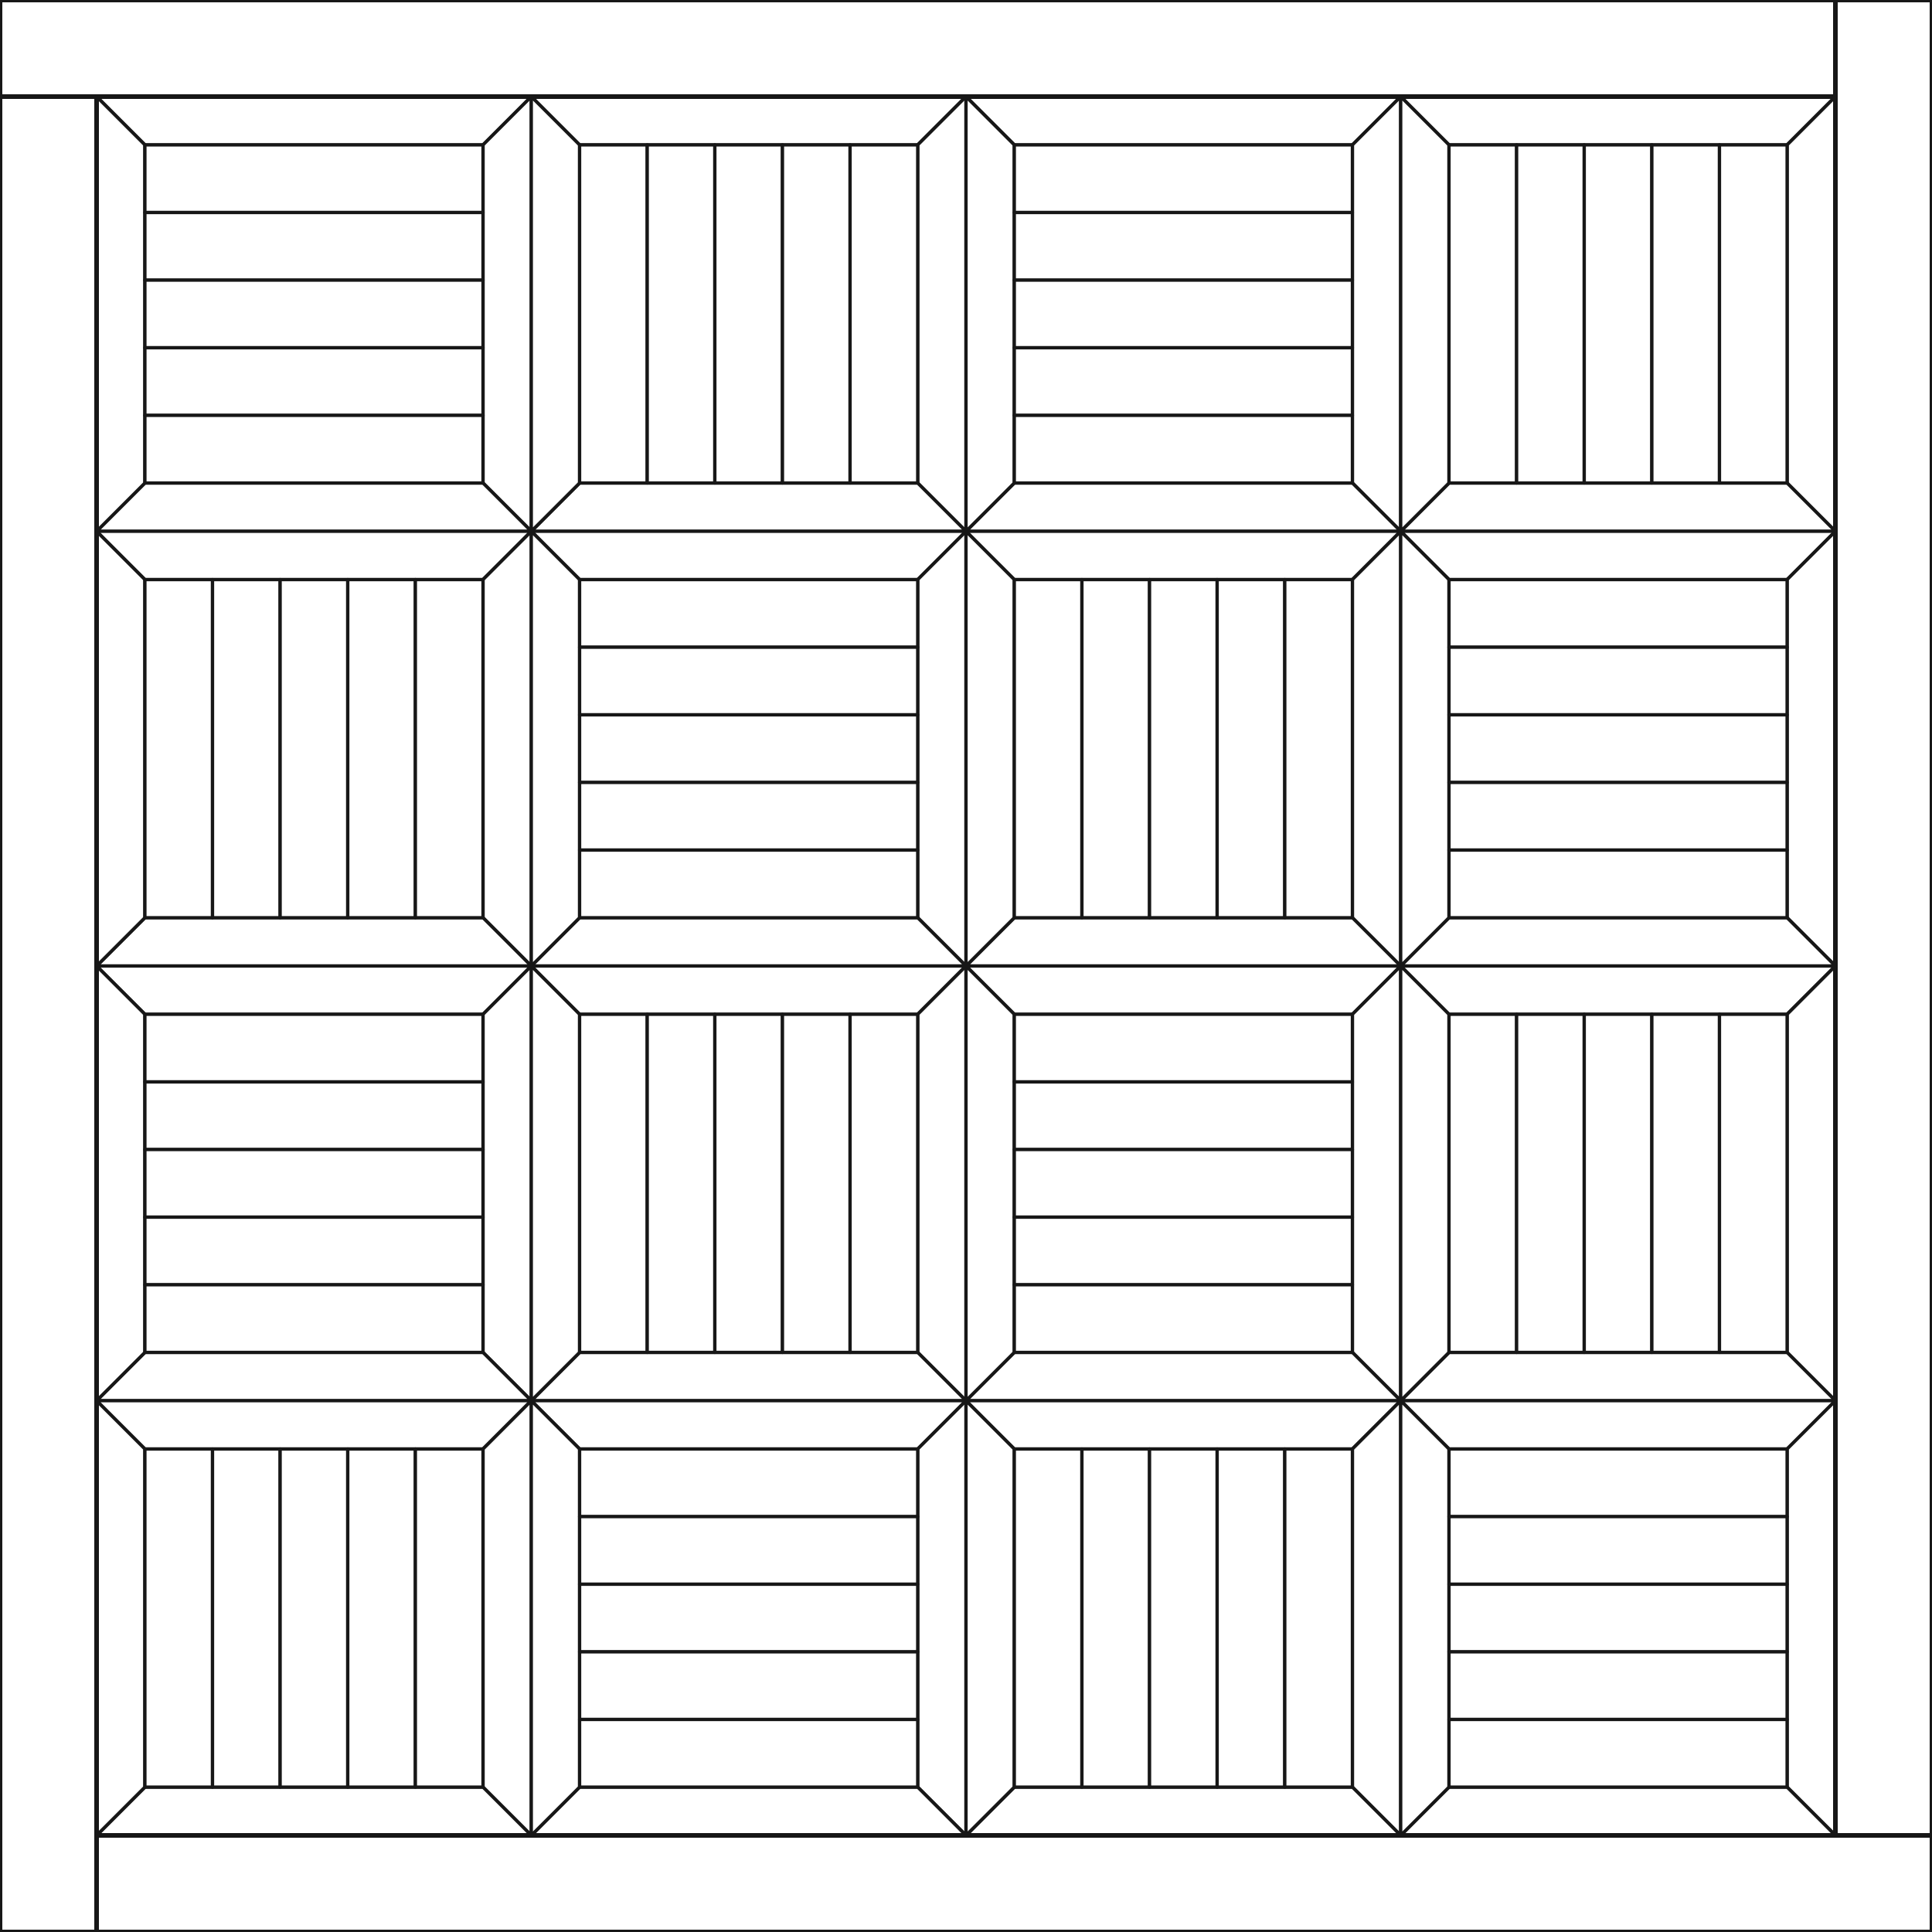
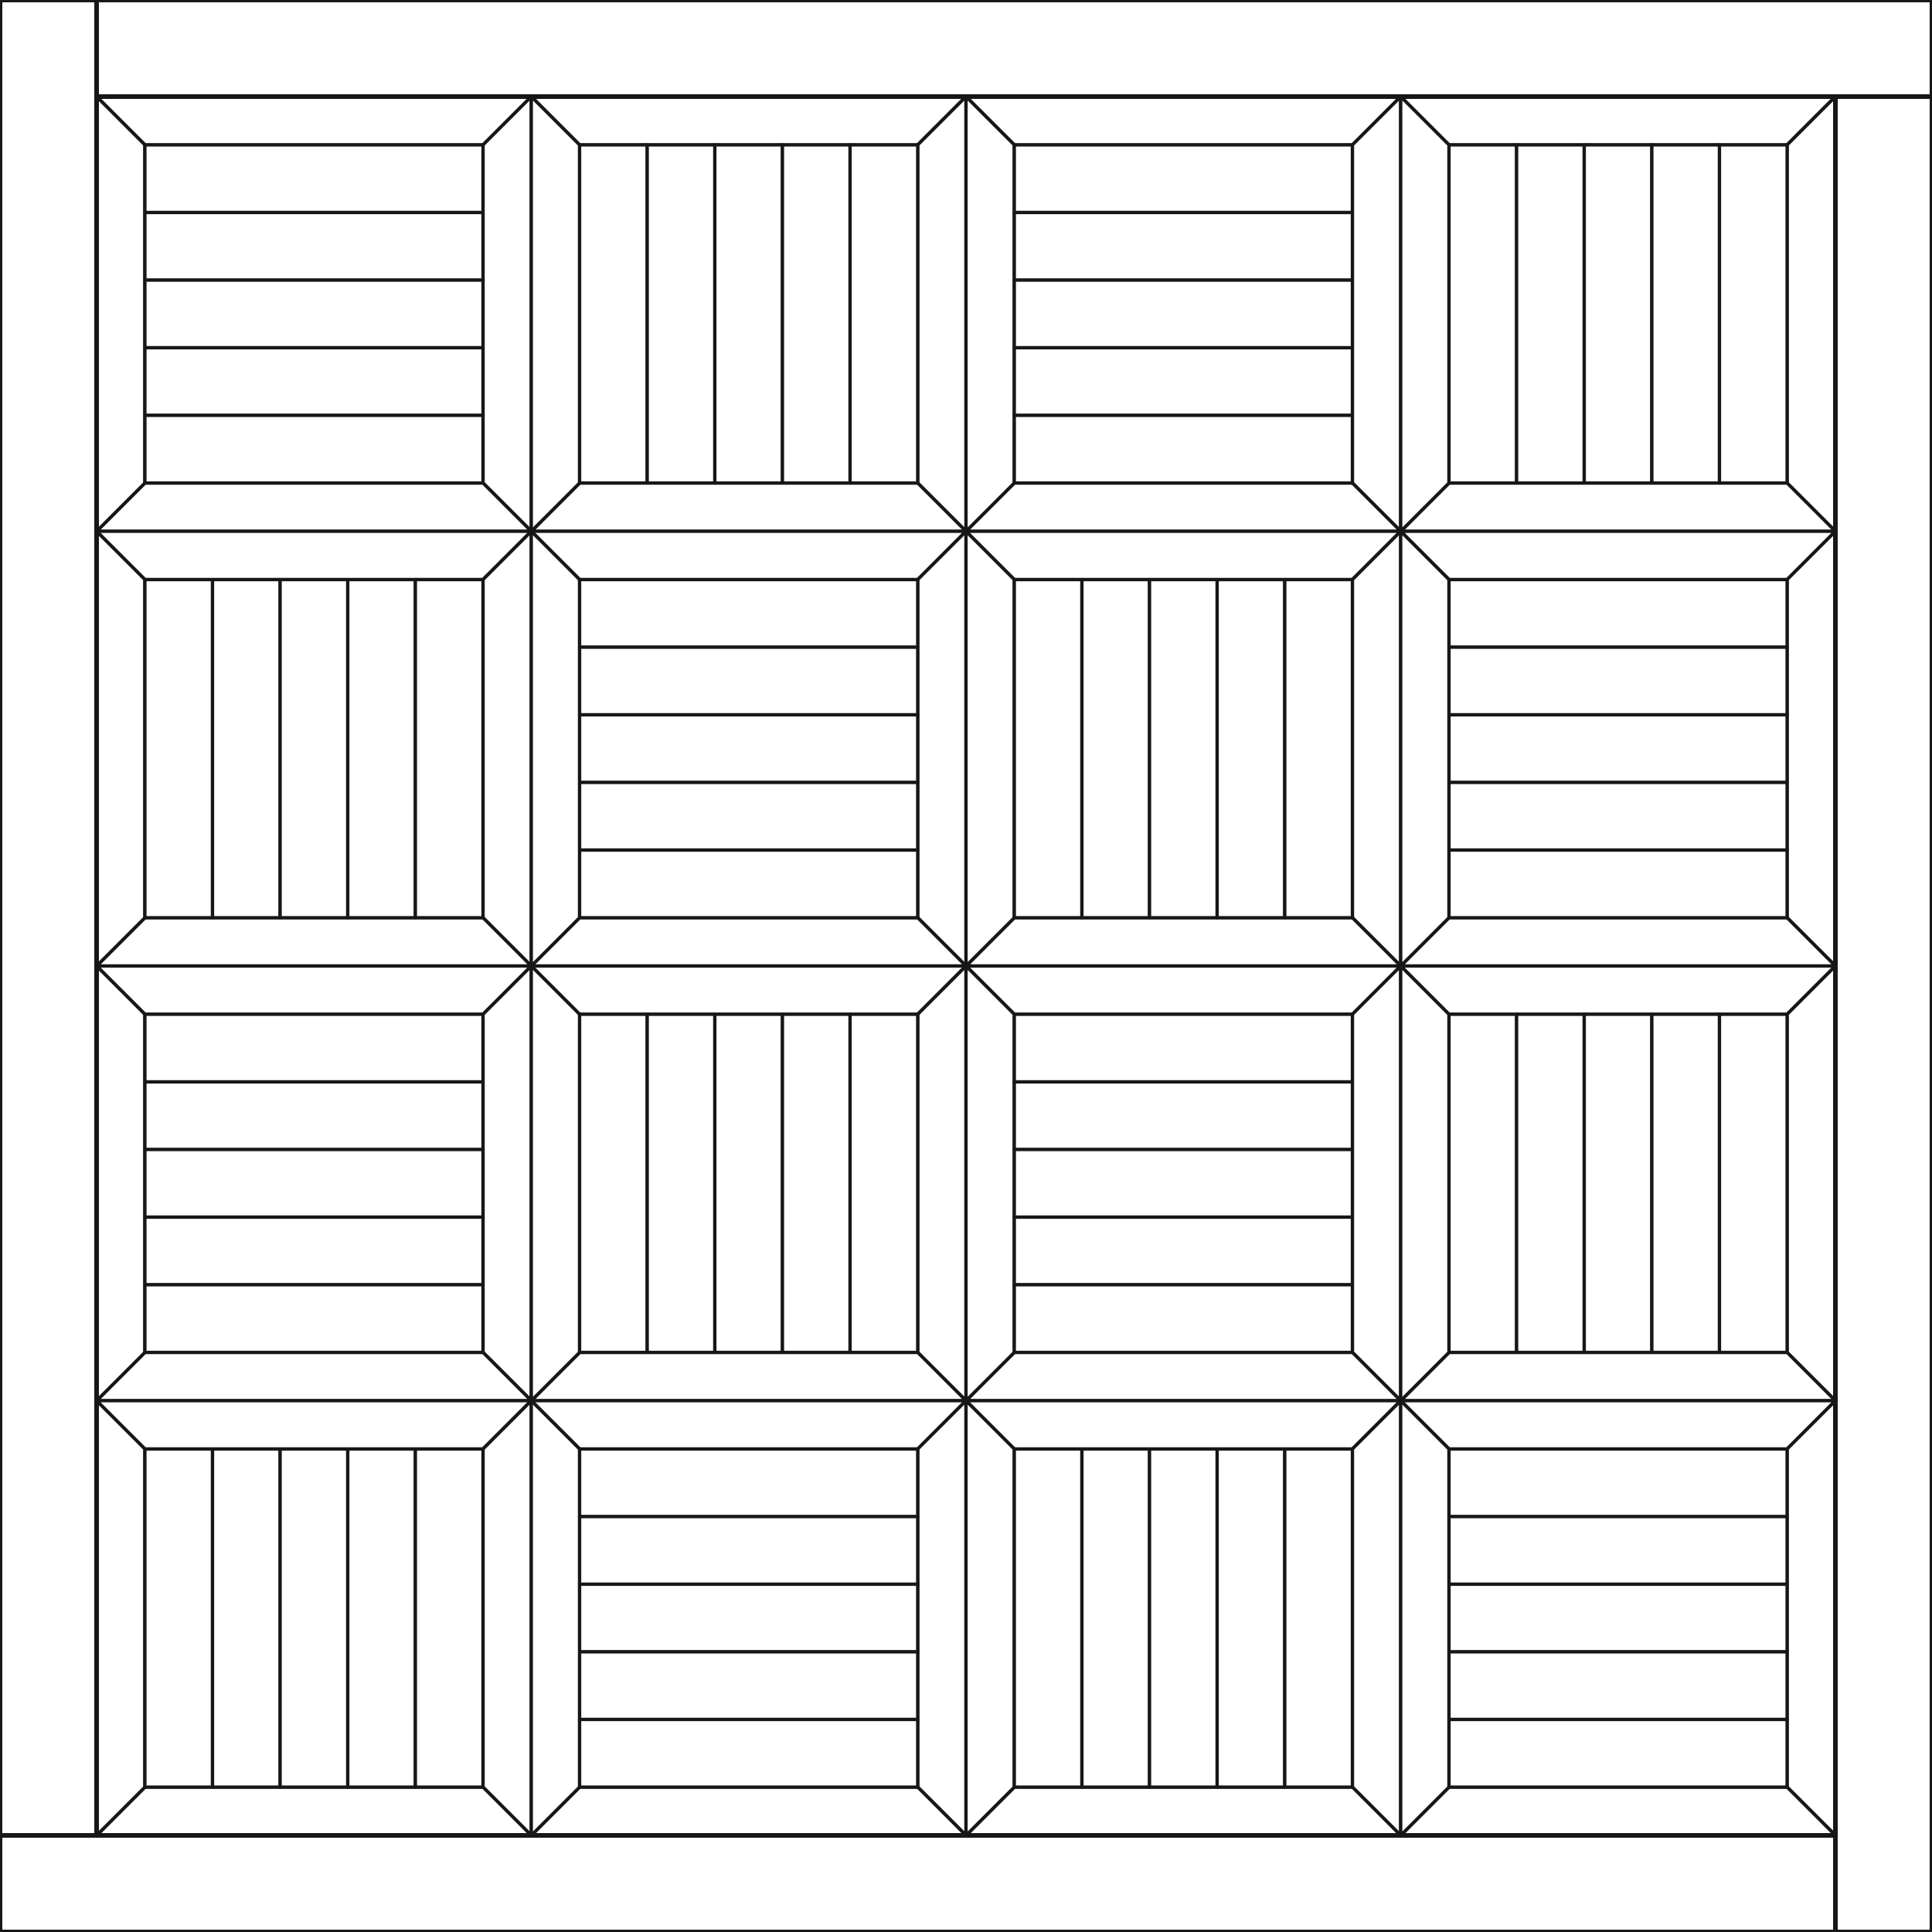
<svg xmlns="http://www.w3.org/2000/svg" width="1000" height="1000" viewBox="0 0 1000 1000" role="img" aria-labelledby="title desc">
  <rect width="1000" height="1000" fill="white" />
  <g fill="white" stroke="#171717" stroke-width="1.7" stroke-linejoin="round">
    <polygon points="50,50 275,50 250,75 75,75" />
    <polygon points="275,50 275,275 250,250 250,75" />
    <polygon points="275,275 50,275 75,250 250,250" />
    <polygon points="50,275 50,50 75,75 75,250" />
    <polygon points="75,75 250,75 250,110 75,110" />
    <polygon points="75,110 250,110 250,145 75,145" />
    <polygon points="75,145 250,145 250,180 75,180" />
    <polygon points="75,180 250,180 250,215 75,215" />
    <polygon points="75,215 250,215 250,250 75,250" />
    <polygon points="50,275 275,275 250,300 75,300" />
    <polygon points="275,275 275,500 250,475 250,300" />
    <polygon points="275,500 50,500 75,475 250,475" />
    <polygon points="50,500 50,275 75,300 75,475" />
    <polygon points="75,300 110,300 110,475 75,475" />
    <polygon points="110,300 145,300 145,475 110,475" />
    <polygon points="145,300 180,300 180,475 145,475" />
    <polygon points="180,300 215,300 215,475 180,475" />
    <polygon points="215,300 250,300 250,475 215,475" />
    <polygon points="50,500 275,500 250,525 75,525" />
    <polygon points="275,500 275,725 250,700 250,525" />
    <polygon points="275,725 50,725 75,700 250,700" />
    <polygon points="50,725 50,500 75,525 75,700" />
    <polygon points="75,525 250,525 250,560 75,560" />
    <polygon points="75,560 250,560 250,595 75,595" />
    <polygon points="75,595 250,595 250,630 75,630" />
    <polygon points="75,630 250,630 250,665 75,665" />
    <polygon points="75,665 250,665 250,700 75,700" />
    <polygon points="50,725 275,725 250,750 75,750" />
    <polygon points="275,725 275,950 250,925 250,750" />
    <polygon points="275,950 50,950 75,925 250,925" />
    <polygon points="50,950 50,725 75,750 75,925" />
    <polygon points="75,750 110,750 110,925 75,925" />
    <polygon points="110,750 145,750 145,925 110,925" />
    <polygon points="145,750 180,750 180,925 145,925" />
    <polygon points="180,750 215,750 215,925 180,925" />
    <polygon points="215,750 250,750 250,925 215,925" />
    <polygon points="275,50 500,50 475,75 300,75" />
    <polygon points="500,50 500,275 475,250 475,75" />
    <polygon points="500,275 275,275 300,250 475,250" />
    <polygon points="275,275 275,50 300,75 300,250" />
    <polygon points="300,75 335,75 335,250 300,250" />
    <polygon points="335,75 370,75 370,250 335,250" />
    <polygon points="370,75 405,75 405,250 370,250" />
    <polygon points="405,75 440,75 440,250 405,250" />
    <polygon points="440,75 475,75 475,250 440,250" />
    <polygon points="275,275 500,275 475,300 300,300" />
    <polygon points="500,275 500,500 475,475 475,300" />
    <polygon points="500,500 275,500 300,475 475,475" />
    <polygon points="275,500 275,275 300,300 300,475" />
    <polygon points="300,300 475,300 475,335 300,335" />
    <polygon points="300,335 475,335 475,370 300,370" />
    <polygon points="300,370 475,370 475,405 300,405" />
    <polygon points="300,405 475,405 475,440 300,440" />
    <polygon points="300,440 475,440 475,475 300,475" />
    <polygon points="275,500 500,500 475,525 300,525" />
    <polygon points="500,500 500,725 475,700 475,525" />
    <polygon points="500,725 275,725 300,700 475,700" />
    <polygon points="275,725 275,500 300,525 300,700" />
    <polygon points="300,525 335,525 335,700 300,700" />
    <polygon points="335,525 370,525 370,700 335,700" />
    <polygon points="370,525 405,525 405,700 370,700" />
    <polygon points="405,525 440,525 440,700 405,700" />
    <polygon points="440,525 475,525 475,700 440,700" />
    <polygon points="275,725 500,725 475,750 300,750" />
    <polygon points="500,725 500,950 475,925 475,750" />
    <polygon points="500,950 275,950 300,925 475,925" />
    <polygon points="275,950 275,725 300,750 300,925" />
    <polygon points="300,750 475,750 475,785 300,785" />
    <polygon points="300,785 475,785 475,820 300,820" />
    <polygon points="300,820 475,820 475,855 300,855" />
    <polygon points="300,855 475,855 475,890 300,890" />
    <polygon points="300,890 475,890 475,925 300,925" />
    <polygon points="500,50 725,50 700,75 525,75" />
    <polygon points="725,50 725,275 700,250 700,75" />
    <polygon points="725,275 500,275 525,250 700,250" />
    <polygon points="500,275 500,50 525,75 525,250" />
    <polygon points="525,75 700,75 700,110 525,110" />
    <polygon points="525,110 700,110 700,145 525,145" />
    <polygon points="525,145 700,145 700,180 525,180" />
    <polygon points="525,180 700,180 700,215 525,215" />
    <polygon points="525,215 700,215 700,250 525,250" />
    <polygon points="500,275 725,275 700,300 525,300" />
    <polygon points="725,275 725,500 700,475 700,300" />
    <polygon points="725,500 500,500 525,475 700,475" />
    <polygon points="500,500 500,275 525,300 525,475" />
    <polygon points="525,300 560,300 560,475 525,475" />
    <polygon points="560,300 595,300 595,475 560,475" />
    <polygon points="595,300 630,300 630,475 595,475" />
    <polygon points="630,300 665,300 665,475 630,475" />
    <polygon points="665,300 700,300 700,475 665,475" />
    <polygon points="500,500 725,500 700,525 525,525" />
    <polygon points="725,500 725,725 700,700 700,525" />
    <polygon points="725,725 500,725 525,700 700,700" />
    <polygon points="500,725 500,500 525,525 525,700" />
    <polygon points="525,525 700,525 700,560 525,560" />
    <polygon points="525,560 700,560 700,595 525,595" />
    <polygon points="525,595 700,595 700,630 525,630" />
    <polygon points="525,630 700,630 700,665 525,665" />
    <polygon points="525,665 700,665 700,700 525,700" />
    <polygon points="500,725 725,725 700,750 525,750" />
    <polygon points="725,725 725,950 700,925 700,750" />
    <polygon points="725,950 500,950 525,925 700,925" />
    <polygon points="500,950 500,725 525,750 525,925" />
    <polygon points="525,750 560,750 560,925 525,925" />
    <polygon points="560,750 595,750 595,925 560,925" />
    <polygon points="595,750 630,750 630,925 595,925" />
    <polygon points="630,750 665,750 665,925 630,925" />
    <polygon points="665,750 700,750 700,925 665,925" />
    <polygon points="725,50 950,50 925,75 750,75" />
    <polygon points="950,50 950,275 925,250 925,75" />
    <polygon points="950,275 725,275 750,250 925,250" />
    <polygon points="725,275 725,50 750,75 750,250" />
    <polygon points="750,75 785,75 785,250 750,250" />
    <polygon points="785,75 820,75 820,250 785,250" />
    <polygon points="820,75 855,75 855,250 820,250" />
    <polygon points="855,75 890,75 890,250 855,250" />
    <polygon points="890,75 925,75 925,250 890,250" />
    <polygon points="725,275 950,275 925,300 750,300" />
    <polygon points="950,275 950,500 925,475 925,300" />
    <polygon points="950,500 725,500 750,475 925,475" />
    <polygon points="725,500 725,275 750,300 750,475" />
    <polygon points="750,300 925,300 925,335 750,335" />
    <polygon points="750,335 925,335 925,370 750,370" />
    <polygon points="750,370 925,370 925,405 750,405" />
    <polygon points="750,405 925,405 925,440 750,440" />
    <polygon points="750,440 925,440 925,475 750,475" />
    <polygon points="725,500 950,500 925,525 750,525" />
    <polygon points="950,500 950,725 925,700 925,525" />
    <polygon points="950,725 725,725 750,700 925,700" />
    <polygon points="725,725 725,500 750,525 750,700" />
    <polygon points="750,525 785,525 785,700 750,700" />
    <polygon points="785,525 820,525 820,700 785,700" />
    <polygon points="820,525 855,525 855,700 820,700" />
    <polygon points="855,525 890,525 890,700 855,700" />
    <polygon points="890,525 925,525 925,700 890,700" />
    <polygon points="725,725 950,725 925,750 750,750" />
    <polygon points="950,725 950,950 925,925 925,750" />
    <polygon points="950,950 725,950 750,925 925,925" />
    <polygon points="725,950 725,725 750,750 750,925" />
    <polygon points="750,750 925,750 925,785 750,785" />
    <polygon points="750,785 925,785 925,820 750,820" />
    <polygon points="750,820 925,820 925,855 750,855" />
    <polygon points="750,855 925,855 925,890 750,890" />
    <polygon points="750,890 925,890 925,925 750,925" />
  </g>
  <g fill="none" stroke="#171717" stroke-width="3" />
  <g fill="white" stroke="#171717" stroke-width="2.4">
-     <path d="M0 0H950V50H0Z" />
-     <path d="M950 0H1000V950H950Z" />
-     <path d="M50 950H1000V1000H50Z" />
-     <path d="M0 50H50V1000H0Z" />
+     <path d="M50 0H1000V50H50Z" />
+     <path d="M950 50H1000V1000H950Z" />
+     <path d="M0 950H950V1000H0Z" />
+     <path d="M0 0H50V950H0Z" />
  </g>
</svg>
